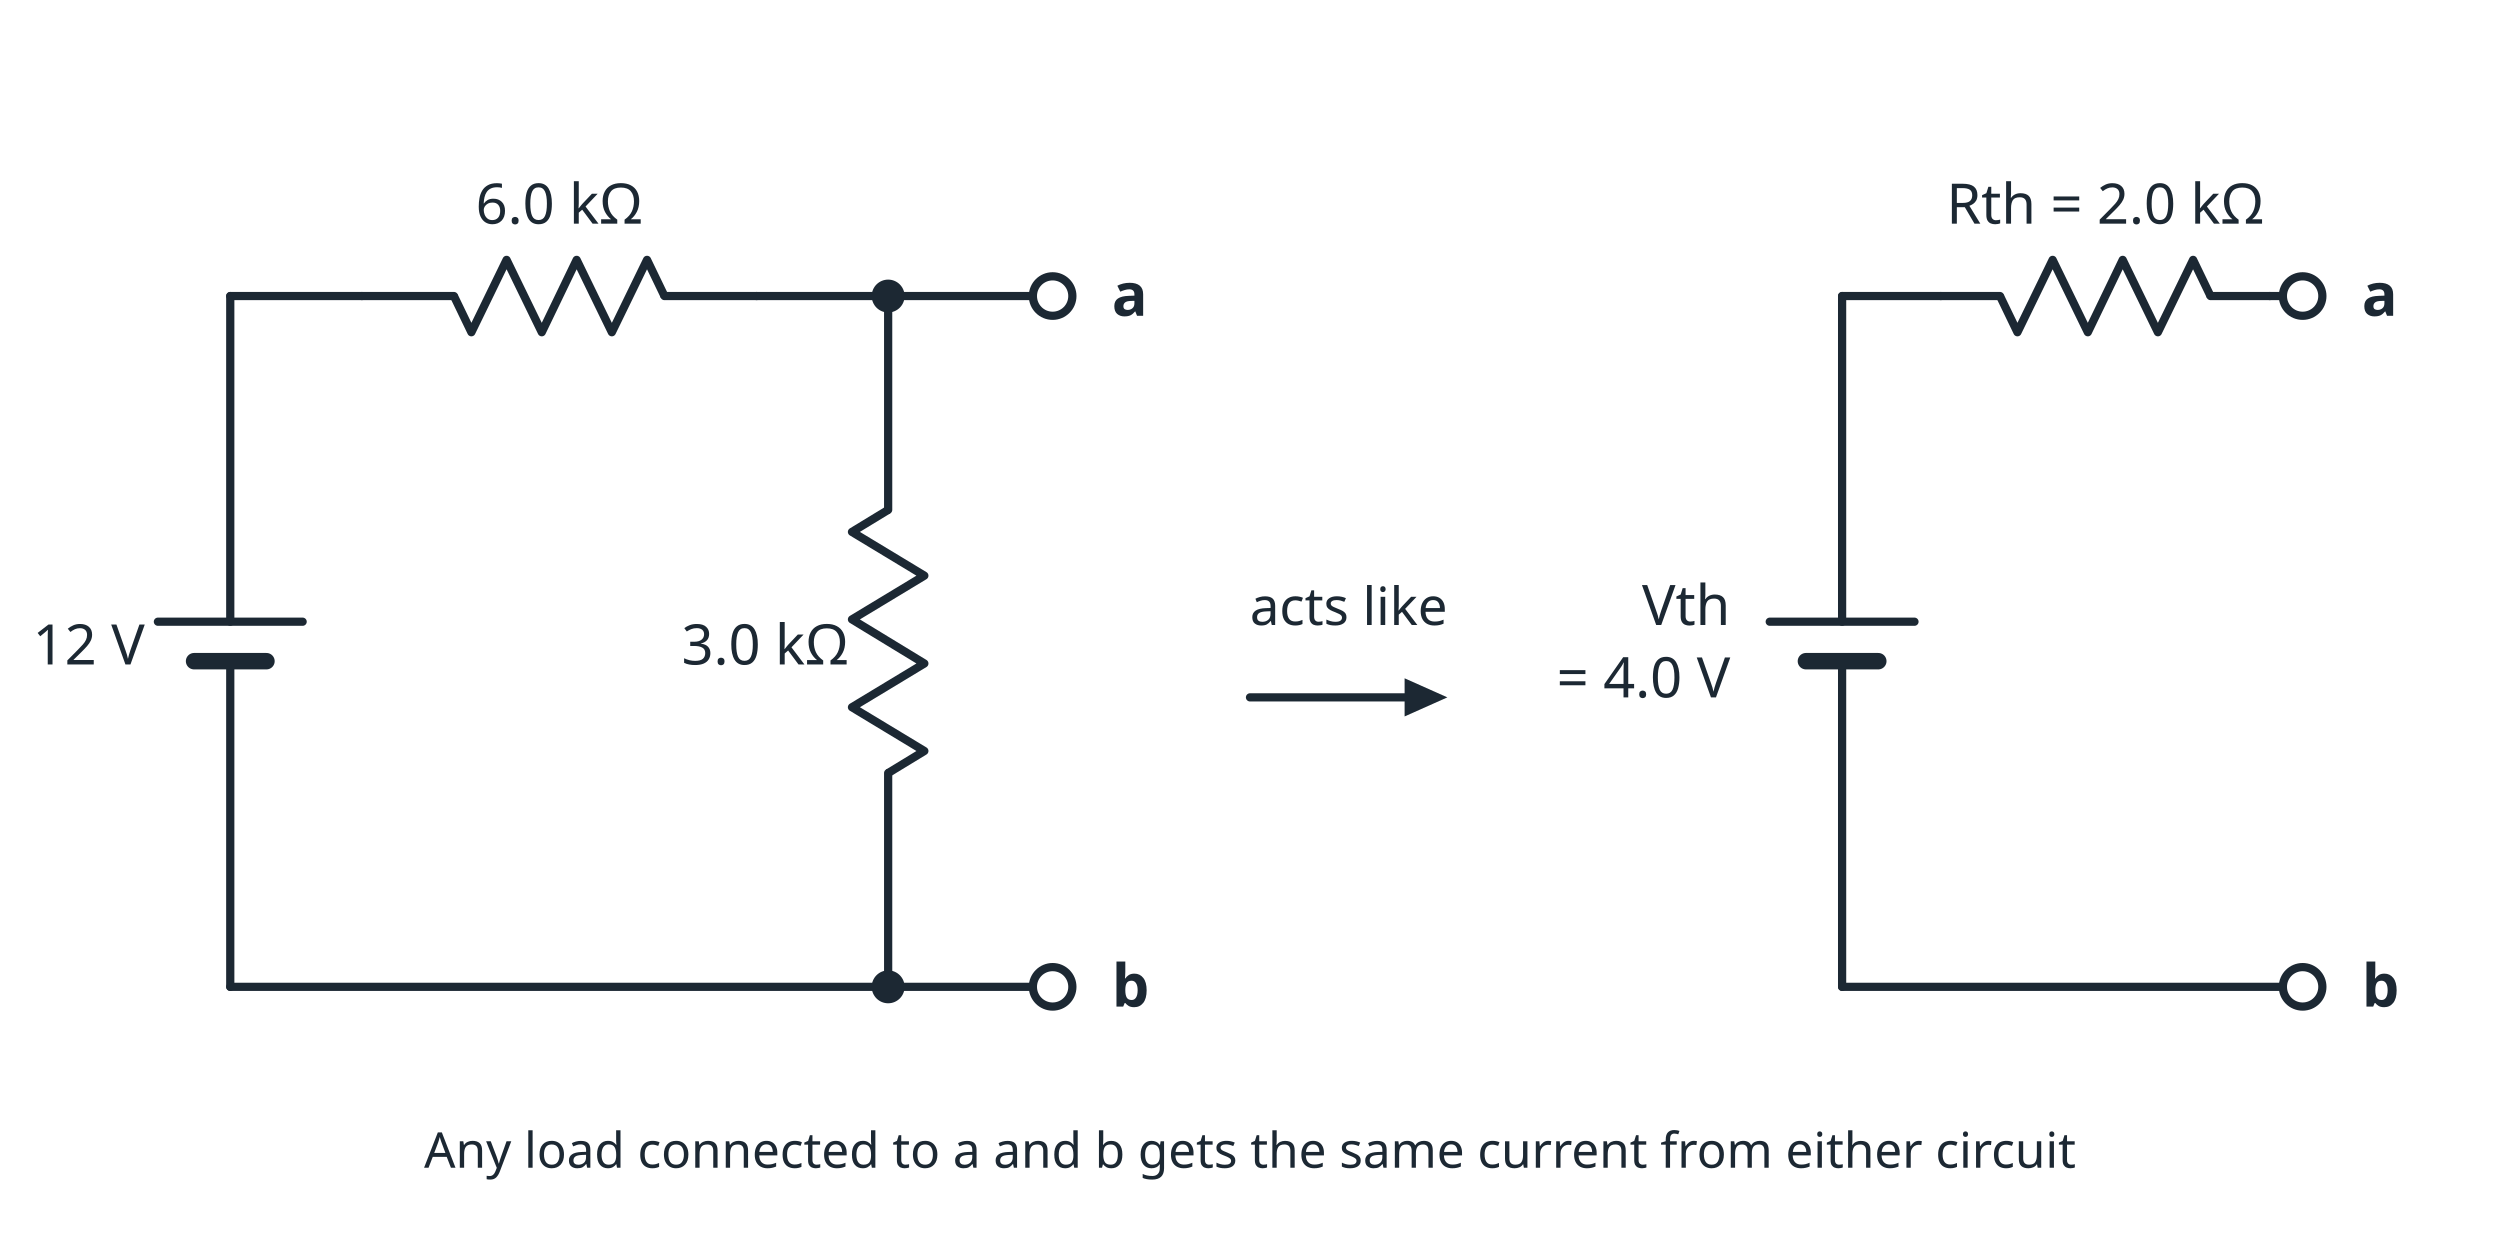
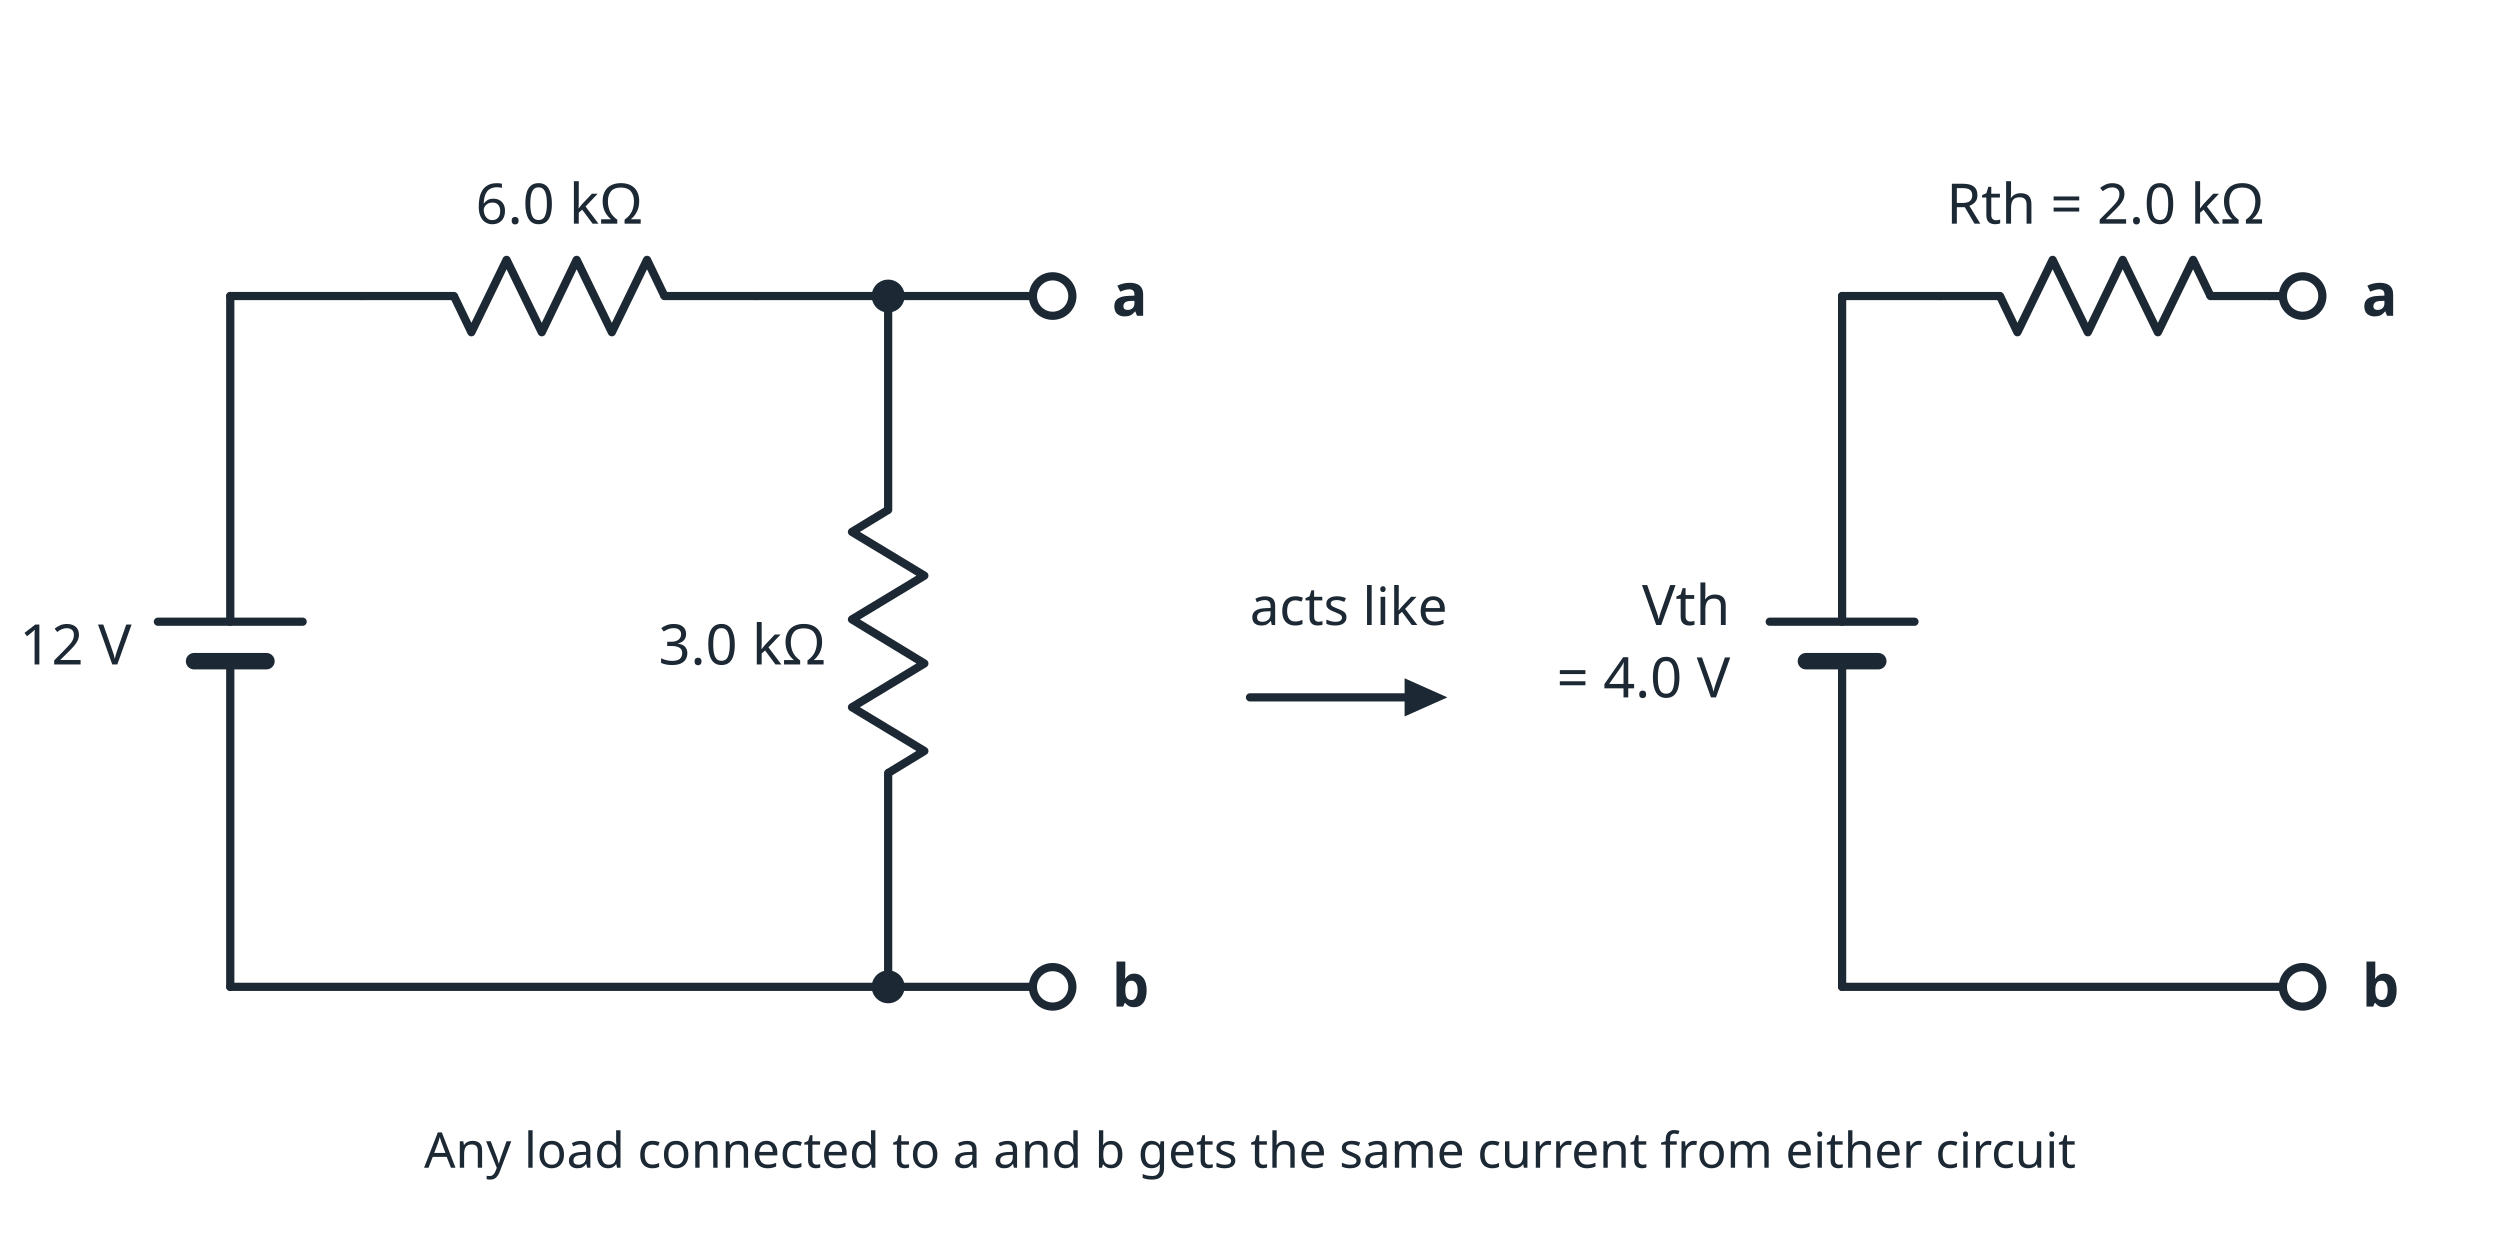
<svg xmlns="http://www.w3.org/2000/svg" viewBox="0 0 760 380" width="760" height="380" font-family="sans-serif">
  <rect width="760" height="380" fill="#ffffff" />
  <line x1="70.0" y1="300.0" x2="70.0" y2="201.0" stroke="#1c2833" stroke-width="2.5" stroke-linecap="round" />
  <line x1="70.0" y1="189.0" x2="70.0" y2="90.0" stroke="#1c2833" stroke-width="2.5" stroke-linecap="round" />
  <line x1="48.0" y1="189.0" x2="92.0" y2="189.0" stroke="#1c2833" stroke-width="2.5" stroke-linecap="round" />
  <line x1="59.0" y1="201.0" x2="81.0" y2="201.0" stroke="#1c2833" stroke-width="5" stroke-linecap="round" />
-   <text x="44.0" y="202.0" font-size="17" text-anchor="end" fill="#1c2833">12 V</text>
+   <text x="40.0" y="202.0" font-size="17" text-anchor="end" fill="#1c2833">12 V</text>
  <line x1="70.0" y1="90.0" x2="110.0" y2="90.0" stroke="#1c2833" stroke-width="2.5" stroke-linecap="round" />
  <line x1="110.0" y1="90.0" x2="138.0" y2="90.0" stroke="#1c2833" stroke-width="2.5" stroke-linecap="round" />
  <line x1="202.0" y1="90.0" x2="230.0" y2="90.0" stroke="#1c2833" stroke-width="2.5" stroke-linecap="round" />
  <polyline points="138.0,90.0 143.3,101.0 154.0,79.0 164.7,101.0 175.3,79.0 186.0,101.0 196.7,79.0 202.0,90.0" fill="none" stroke="#1c2833" stroke-width="2.5" stroke-linejoin="round" />
  <text x="170.0" y="68.0" font-size="17" text-anchor="middle" fill="#1c2833">6.0 kΩ</text>
  <line x1="230.0" y1="90.0" x2="320.0" y2="90.0" stroke="#1c2833" stroke-width="2.5" stroke-linecap="round" />
  <line x1="270.0" y1="90.0" x2="270.0" y2="155.0" stroke="#1c2833" stroke-width="2.5" stroke-linecap="round" />
  <line x1="270.0" y1="235.0" x2="270.0" y2="300.0" stroke="#1c2833" stroke-width="2.5" stroke-linecap="round" />
  <polyline points="270.0,155.0 259.0,161.7 281.0,175.0 259.0,188.3 281.0,201.7 259.0,215.0 281.0,228.3 270.0,235.0" fill="none" stroke="#1c2833" stroke-width="2.5" stroke-linejoin="round" />
-   <text x="258.0" y="202.0" font-size="17" text-anchor="end" fill="#1c2833">3.0 kΩ</text>
+   <text x="251.0" y="202.0" font-size="17" text-anchor="end" fill="#1c2833">3.0 kΩ</text>
  <line x1="70.0" y1="300.0" x2="320.0" y2="300.0" stroke="#1c2833" stroke-width="2.5" stroke-linecap="round" />
  <circle cx="270.0" cy="90.0" r="5" fill="#1c2833" />
  <circle cx="270.0" cy="300.0" r="5" fill="#1c2833" />
  <circle cx="320.0" cy="90.0" r="6" fill="#ffffff" stroke="#1c2833" stroke-width="2.5" />
  <circle cx="320.0" cy="300.0" r="6" fill="#ffffff" stroke="#1c2833" stroke-width="2.5" />
  <text x="338.0" y="96.0" font-size="18" text-anchor="start" fill="#1c2833" font-weight="bold">a</text>
  <text x="338.0" y="306.0" font-size="18" text-anchor="start" fill="#1c2833" font-weight="bold">b</text>
  <text x="410.0" y="190.0" font-size="16" text-anchor="middle" fill="#1c2833">acts like</text>
  <line x1="380.0" y1="212.0" x2="427.0" y2="212.0" stroke="#1c2833" stroke-width="2.5" stroke-linecap="round" />
  <polygon points="440.0,212.0 427.0,217.8 427.0,206.2" fill="#1c2833" />
  <line x1="560.0" y1="300.0" x2="560.0" y2="201.0" stroke="#1c2833" stroke-width="2.5" stroke-linecap="round" />
  <line x1="560.0" y1="189.0" x2="560.0" y2="90.0" stroke="#1c2833" stroke-width="2.5" stroke-linecap="round" />
  <line x1="538.0" y1="189.0" x2="582.0" y2="189.0" stroke="#1c2833" stroke-width="2.5" stroke-linecap="round" />
  <line x1="549.0" y1="201.0" x2="571.0" y2="201.0" stroke="#1c2833" stroke-width="5" stroke-linecap="round" />
  <text x="526.0" y="190.0" font-size="17" text-anchor="end" fill="#1c2833">Vth</text>
  <text x="526.0" y="212.0" font-size="17" text-anchor="end" fill="#1c2833">= 4.0 V</text>
  <line x1="560.0" y1="90.0" x2="590.0" y2="90.0" stroke="#1c2833" stroke-width="2.5" stroke-linecap="round" />
  <line x1="590.0" y1="90.0" x2="608.0" y2="90.0" stroke="#1c2833" stroke-width="2.5" stroke-linecap="round" />
  <line x1="672.0" y1="90.0" x2="690.0" y2="90.0" stroke="#1c2833" stroke-width="2.5" stroke-linecap="round" />
  <polyline points="608.0,90.0 613.3,101.0 624.0,79.0 634.7,101.0 645.3,79.0 656.0,101.0 666.7,79.0 672.0,90.0" fill="none" stroke="#1c2833" stroke-width="2.5" stroke-linejoin="round" />
  <text x="640.0" y="68.0" font-size="17" text-anchor="middle" fill="#1c2833">Rth = 2.0 kΩ</text>
  <line x1="690.0" y1="90.0" x2="700.0" y2="90.0" stroke="#1c2833" stroke-width="2.5" stroke-linecap="round" />
  <line x1="560.0" y1="300.0" x2="700.0" y2="300.0" stroke="#1c2833" stroke-width="2.5" stroke-linecap="round" />
  <circle cx="700.0" cy="90.0" r="6" fill="#ffffff" stroke="#1c2833" stroke-width="2.5" />
  <circle cx="700.0" cy="300.0" r="6" fill="#ffffff" stroke="#1c2833" stroke-width="2.5" />
  <text x="718.0" y="96.0" font-size="18" text-anchor="start" fill="#1c2833" font-weight="bold">a</text>
  <text x="718.0" y="306.0" font-size="18" text-anchor="start" fill="#1c2833" font-weight="bold">b</text>
  <text x="380.0" y="355.0" font-size="15" text-anchor="middle" fill="#1c2833">Any load connected to a and b gets the same current from either circuit</text>
</svg>
